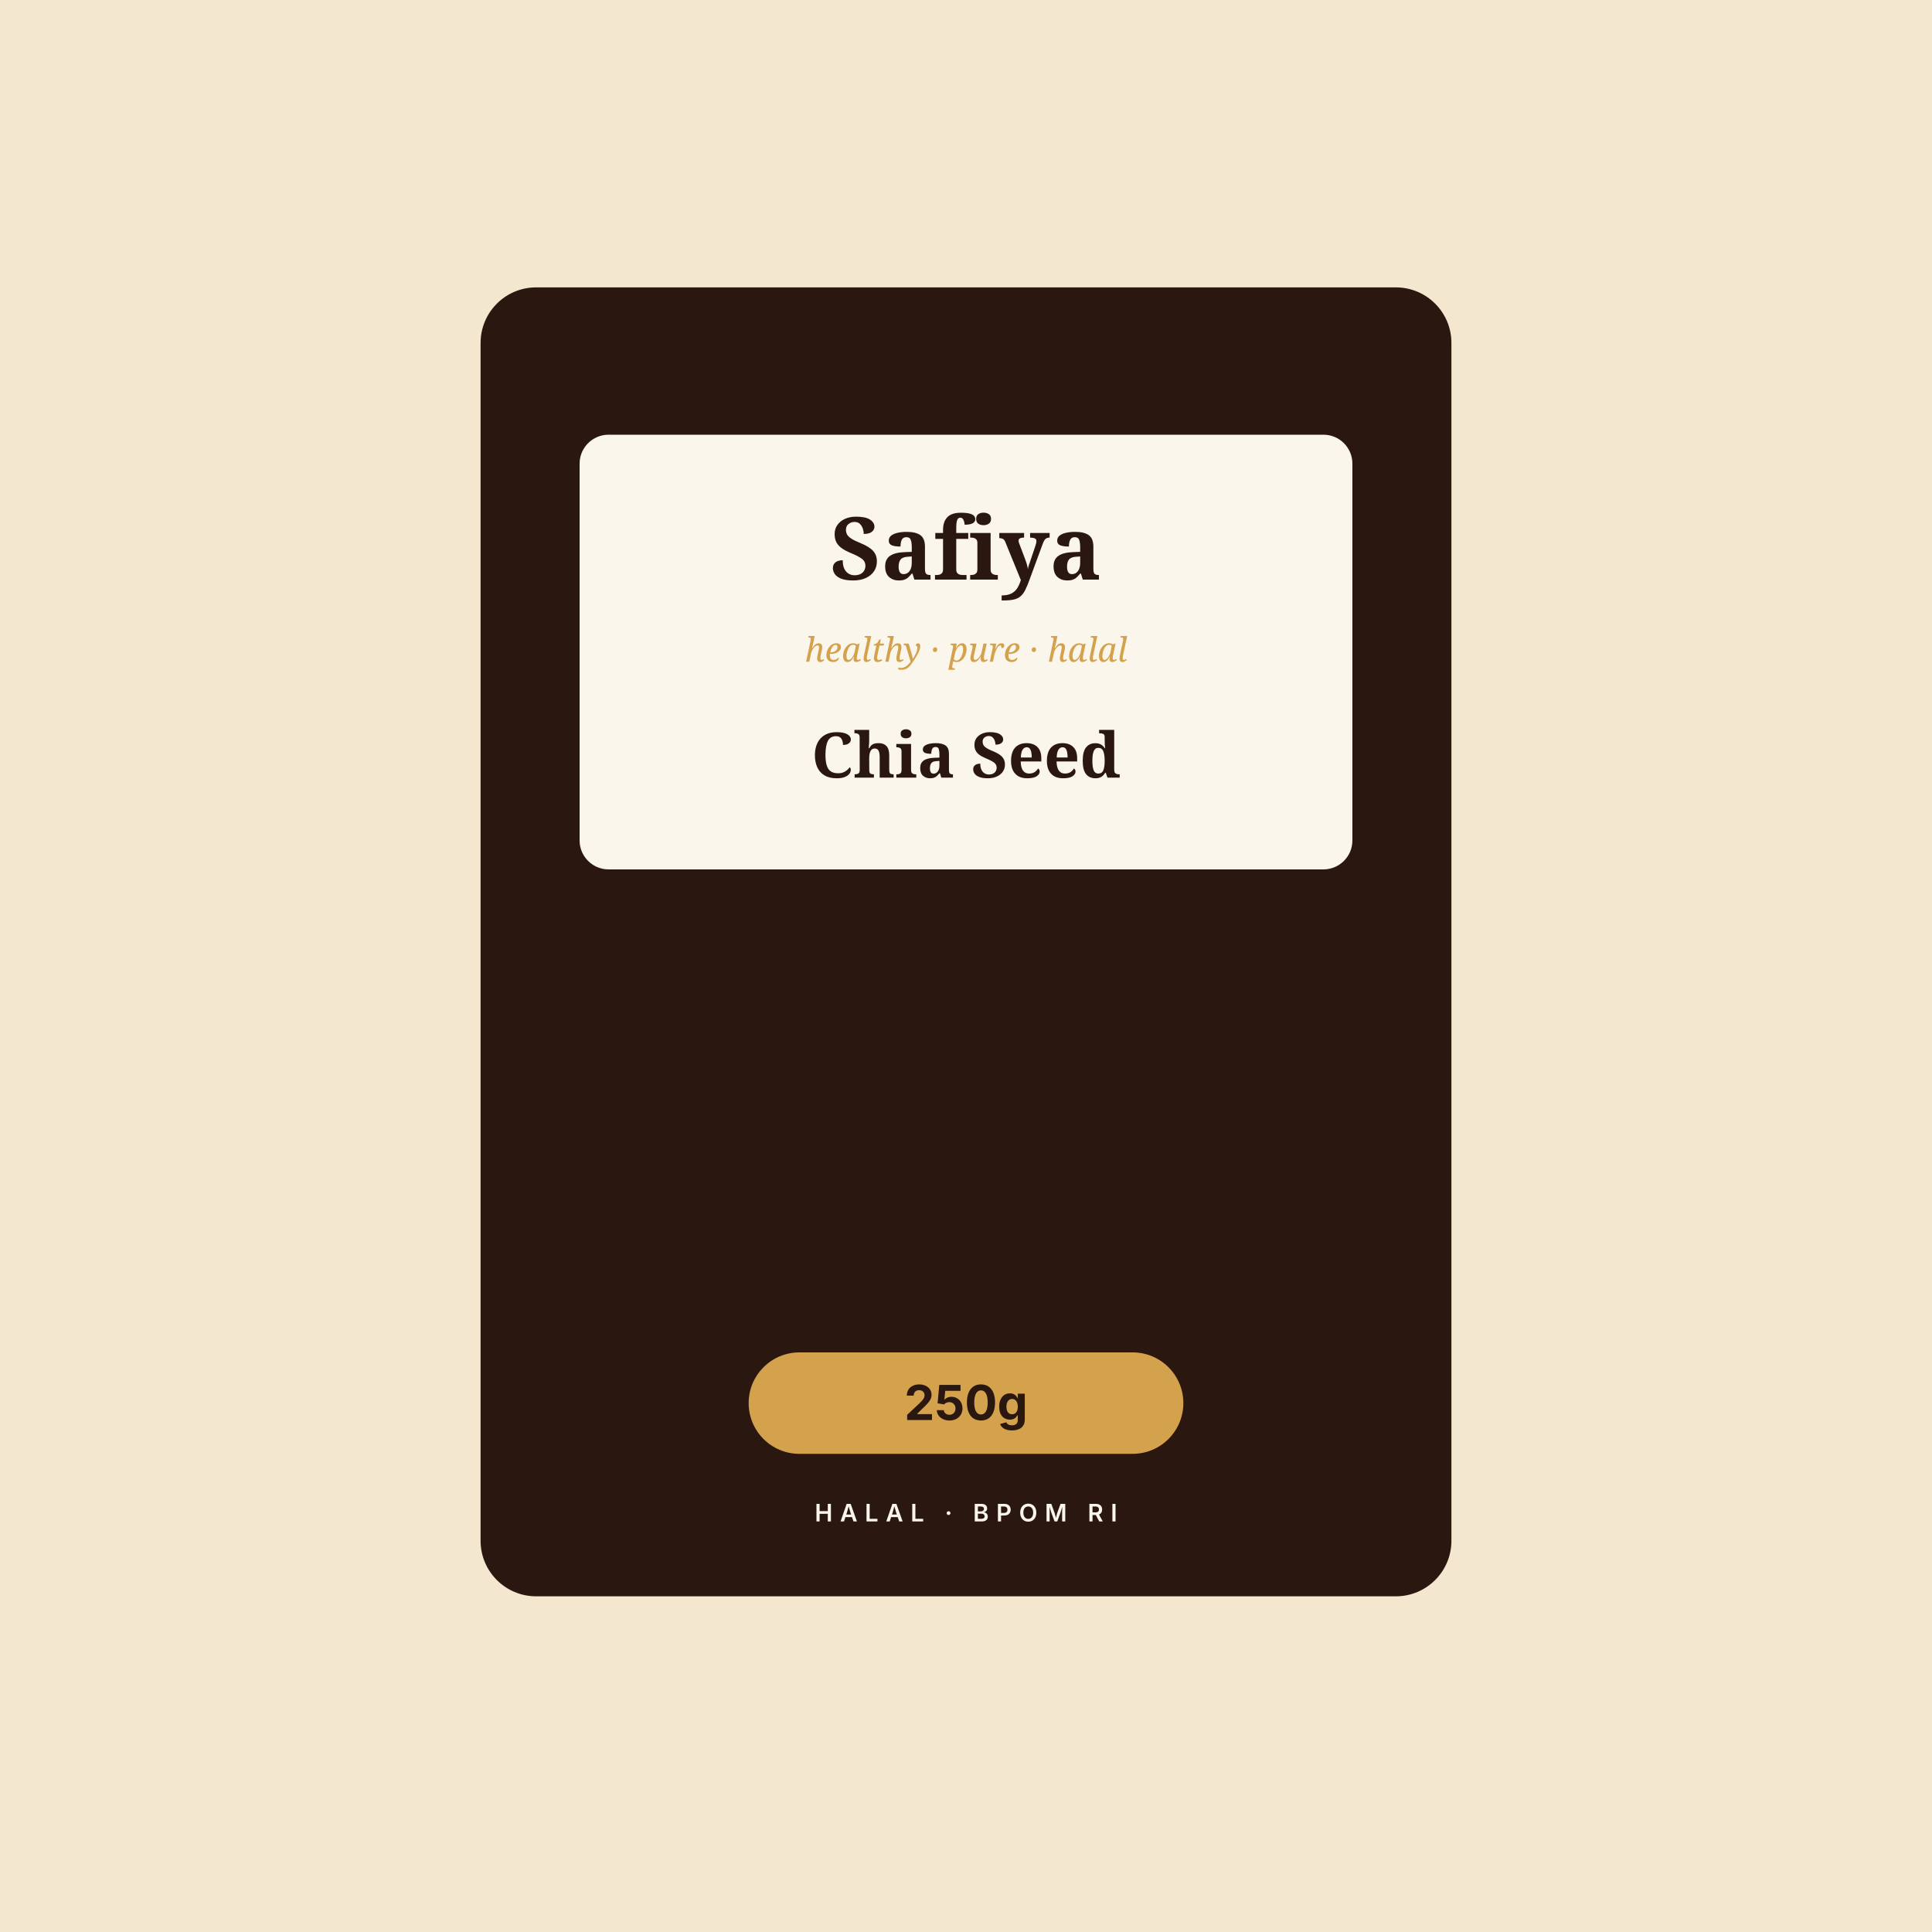
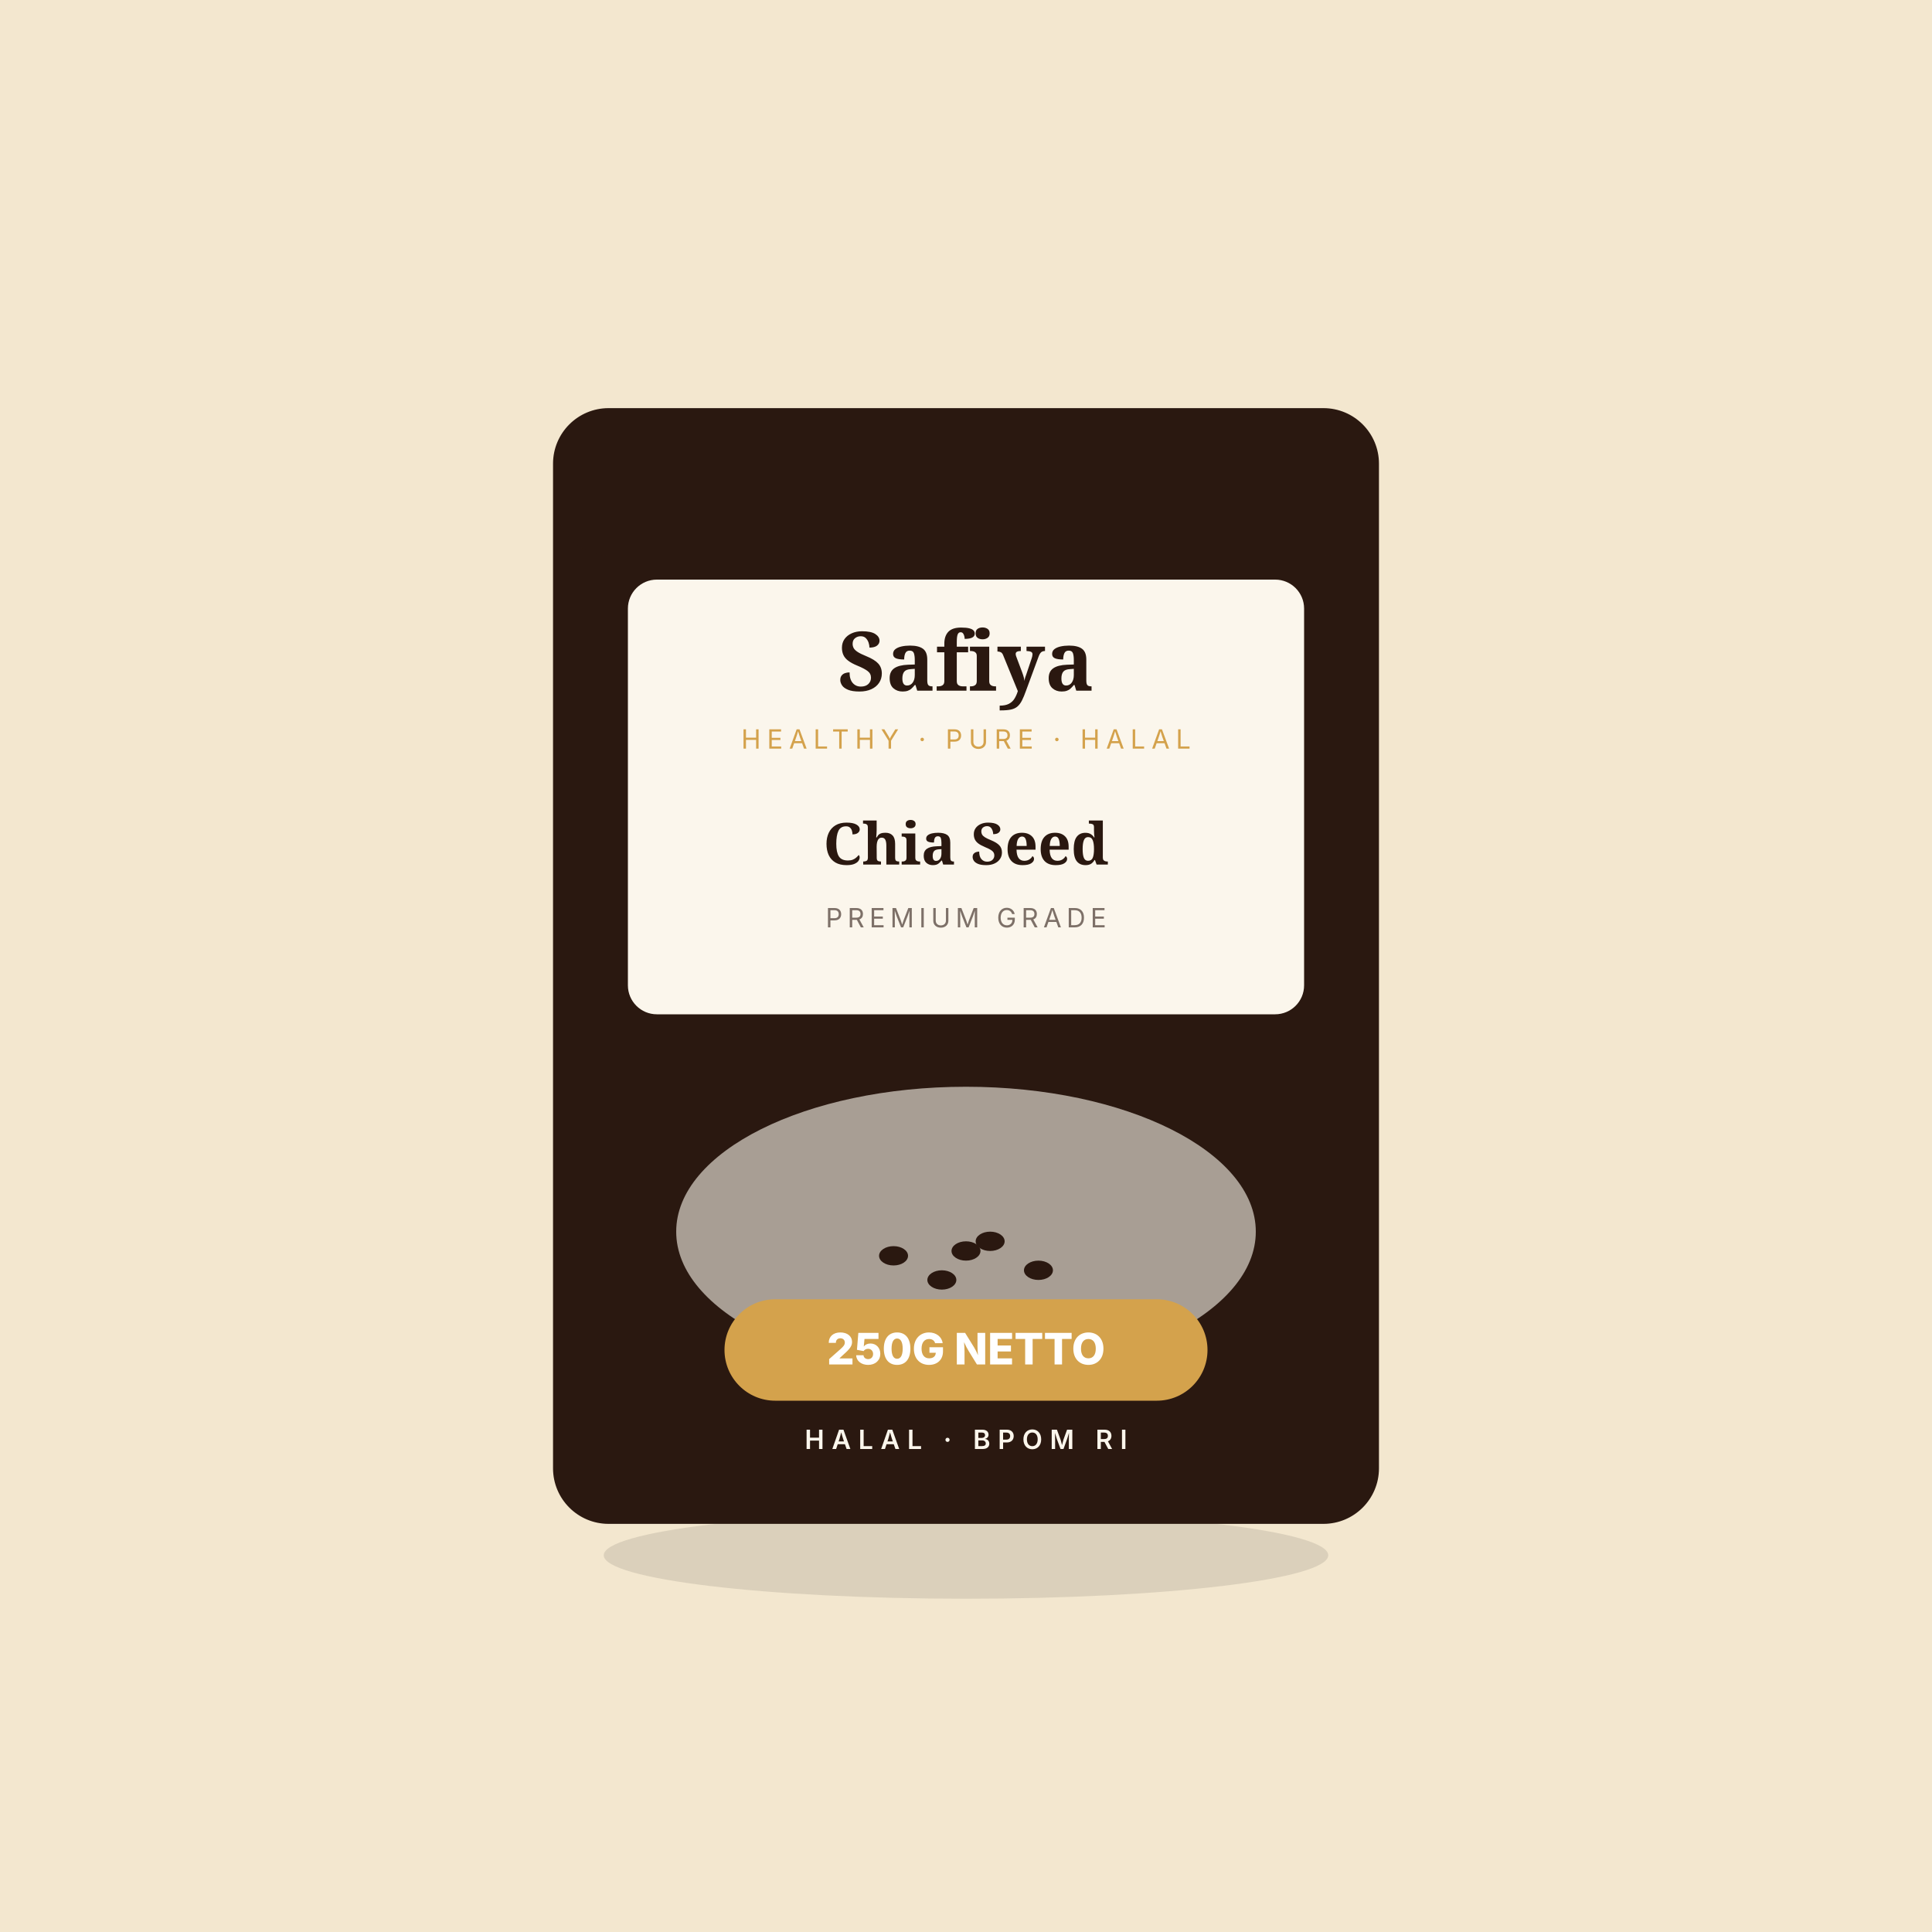
<svg xmlns="http://www.w3.org/2000/svg" viewBox="0 0 800 800" preserveAspectRatio="xMidYMid slice">
  <rect width="800" height="800" fill="#F3E7CF" />
-   <g transform="translate(400,400)">
-     <rect x="-200" y="-280" width="400" height="540" rx="22" fill="#2A1810" stroke="#2A1810" stroke-width="2" />
-     <rect x="-160" y="-220" width="320" height="180" rx="12" fill="#FBF6EC" />
-     <text x="0" y="-160" font-family="Georgia, serif" font-size="36" font-weight="700" fill="#2A1810" text-anchor="middle">Safiya</text>
-     <text x="0" y="-126" font-family="Georgia, serif" font-size="14" font-style="italic" fill="#D4A24C" text-anchor="middle">healthy · pure · halal</text>
-     <text x="0" y="-78" font-family="Georgia, serif" font-size="26" font-weight="700" fill="#2A1810" text-anchor="middle">Chia Seed</text>
-     <g transform="translate(0,40)">
-       <ellipse cx="-30" cy="0" rx="6" ry="4" fill="#2A1810" />
-       <ellipse cx="-10" cy="10" rx="6" ry="4" fill="#2A1810" />
-       <ellipse cx="10" cy="-6" rx="6" ry="4" fill="#2A1810" />
-       <ellipse cx="30" cy="6" rx="6" ry="4" fill="#2A1810" />
-       <ellipse cx="0" cy="-2" rx="6" ry="4" fill="#2A1810" />
+   <g transform="translate(400, 400)">
+     <ellipse cx="0" cy="244" rx="150" ry="18" fill="#000" opacity="0.1" />
+     <rect x="-170" y="-230" width="340" height="460" rx="22" fill="#2A1810" stroke="#2A1810" stroke-width="2" />
+     <rect x="-170" y="-230" width="340" height="60" rx="22" fill="#2A1810" opacity="0.22" />
+     <rect x="-140" y="-160" width="280" height="180" rx="12" fill="#FBF6EC" />
+     <text x="0" y="-114" font-family="Georgia, serif" font-size="34" font-weight="700" fill="#2A1810" text-anchor="middle">Safiya</text>
+     <text x="0" y="-90" font-family="Inter, sans-serif" font-size="11" fill="#D4A24C" text-anchor="middle" letter-spacing="2.5">HEALTHY · PURE · HALAL</text>
+     <text x="0" y="-42" font-family="Georgia, serif" font-size="24" font-weight="700" fill="#2A1810" text-anchor="middle">Chia Seed</text>
+     <text x="0" y="-16" font-family="Inter, sans-serif" font-size="11" fill="#2A1810" opacity="0.6" text-anchor="middle" letter-spacing="2">PREMIUM GRADE</text>
+     <ellipse cx="0" cy="110" rx="120" ry="60" fill="#FBF6EC" opacity="0.6" />
+     <g transform="translate(0,90)">
+       <g transform="translate(0,30)">
+         <ellipse cx="-30" cy="0" rx="6" ry="4" fill="#2A1810" />
+         <ellipse cx="-10" cy="10" rx="6" ry="4" fill="#2A1810" />
+         <ellipse cx="10" cy="-6" rx="6" ry="4" fill="#2A1810" />
+         <ellipse cx="30" cy="6" rx="6" ry="4" fill="#2A1810" />
+         <ellipse cx="0" cy="-2" rx="6" ry="4" fill="#2A1810" />
+       </g>
    </g>
-     <rect x="-90" y="160" width="180" height="42" rx="21" fill="#D4A24C" />
-     <text x="0" y="188" font-family="Inter, sans-serif" font-size="20" font-weight="700" fill="#2A1810" text-anchor="middle">250g</text>
-     <text x="0" y="230" font-family="Inter, sans-serif" font-size="10" font-weight="600" fill="#FBF6EC" text-anchor="middle" letter-spacing="3">HALAL · BPOM RI</text>
+     <rect x="-100" y="138" width="200" height="42" rx="21" fill="#D4A24C" />
+     <text x="0" y="165" font-family="Inter, sans-serif" font-size="18" font-weight="800" fill="#FFFFFF" text-anchor="middle">250G NETTO</text>
+     <text x="0" y="200" font-family="Inter, sans-serif" font-size="11" font-weight="600" fill="#FBF6EC" text-anchor="middle" letter-spacing="3">HALAL · BPOM RI</text>
  </g>
</svg>
